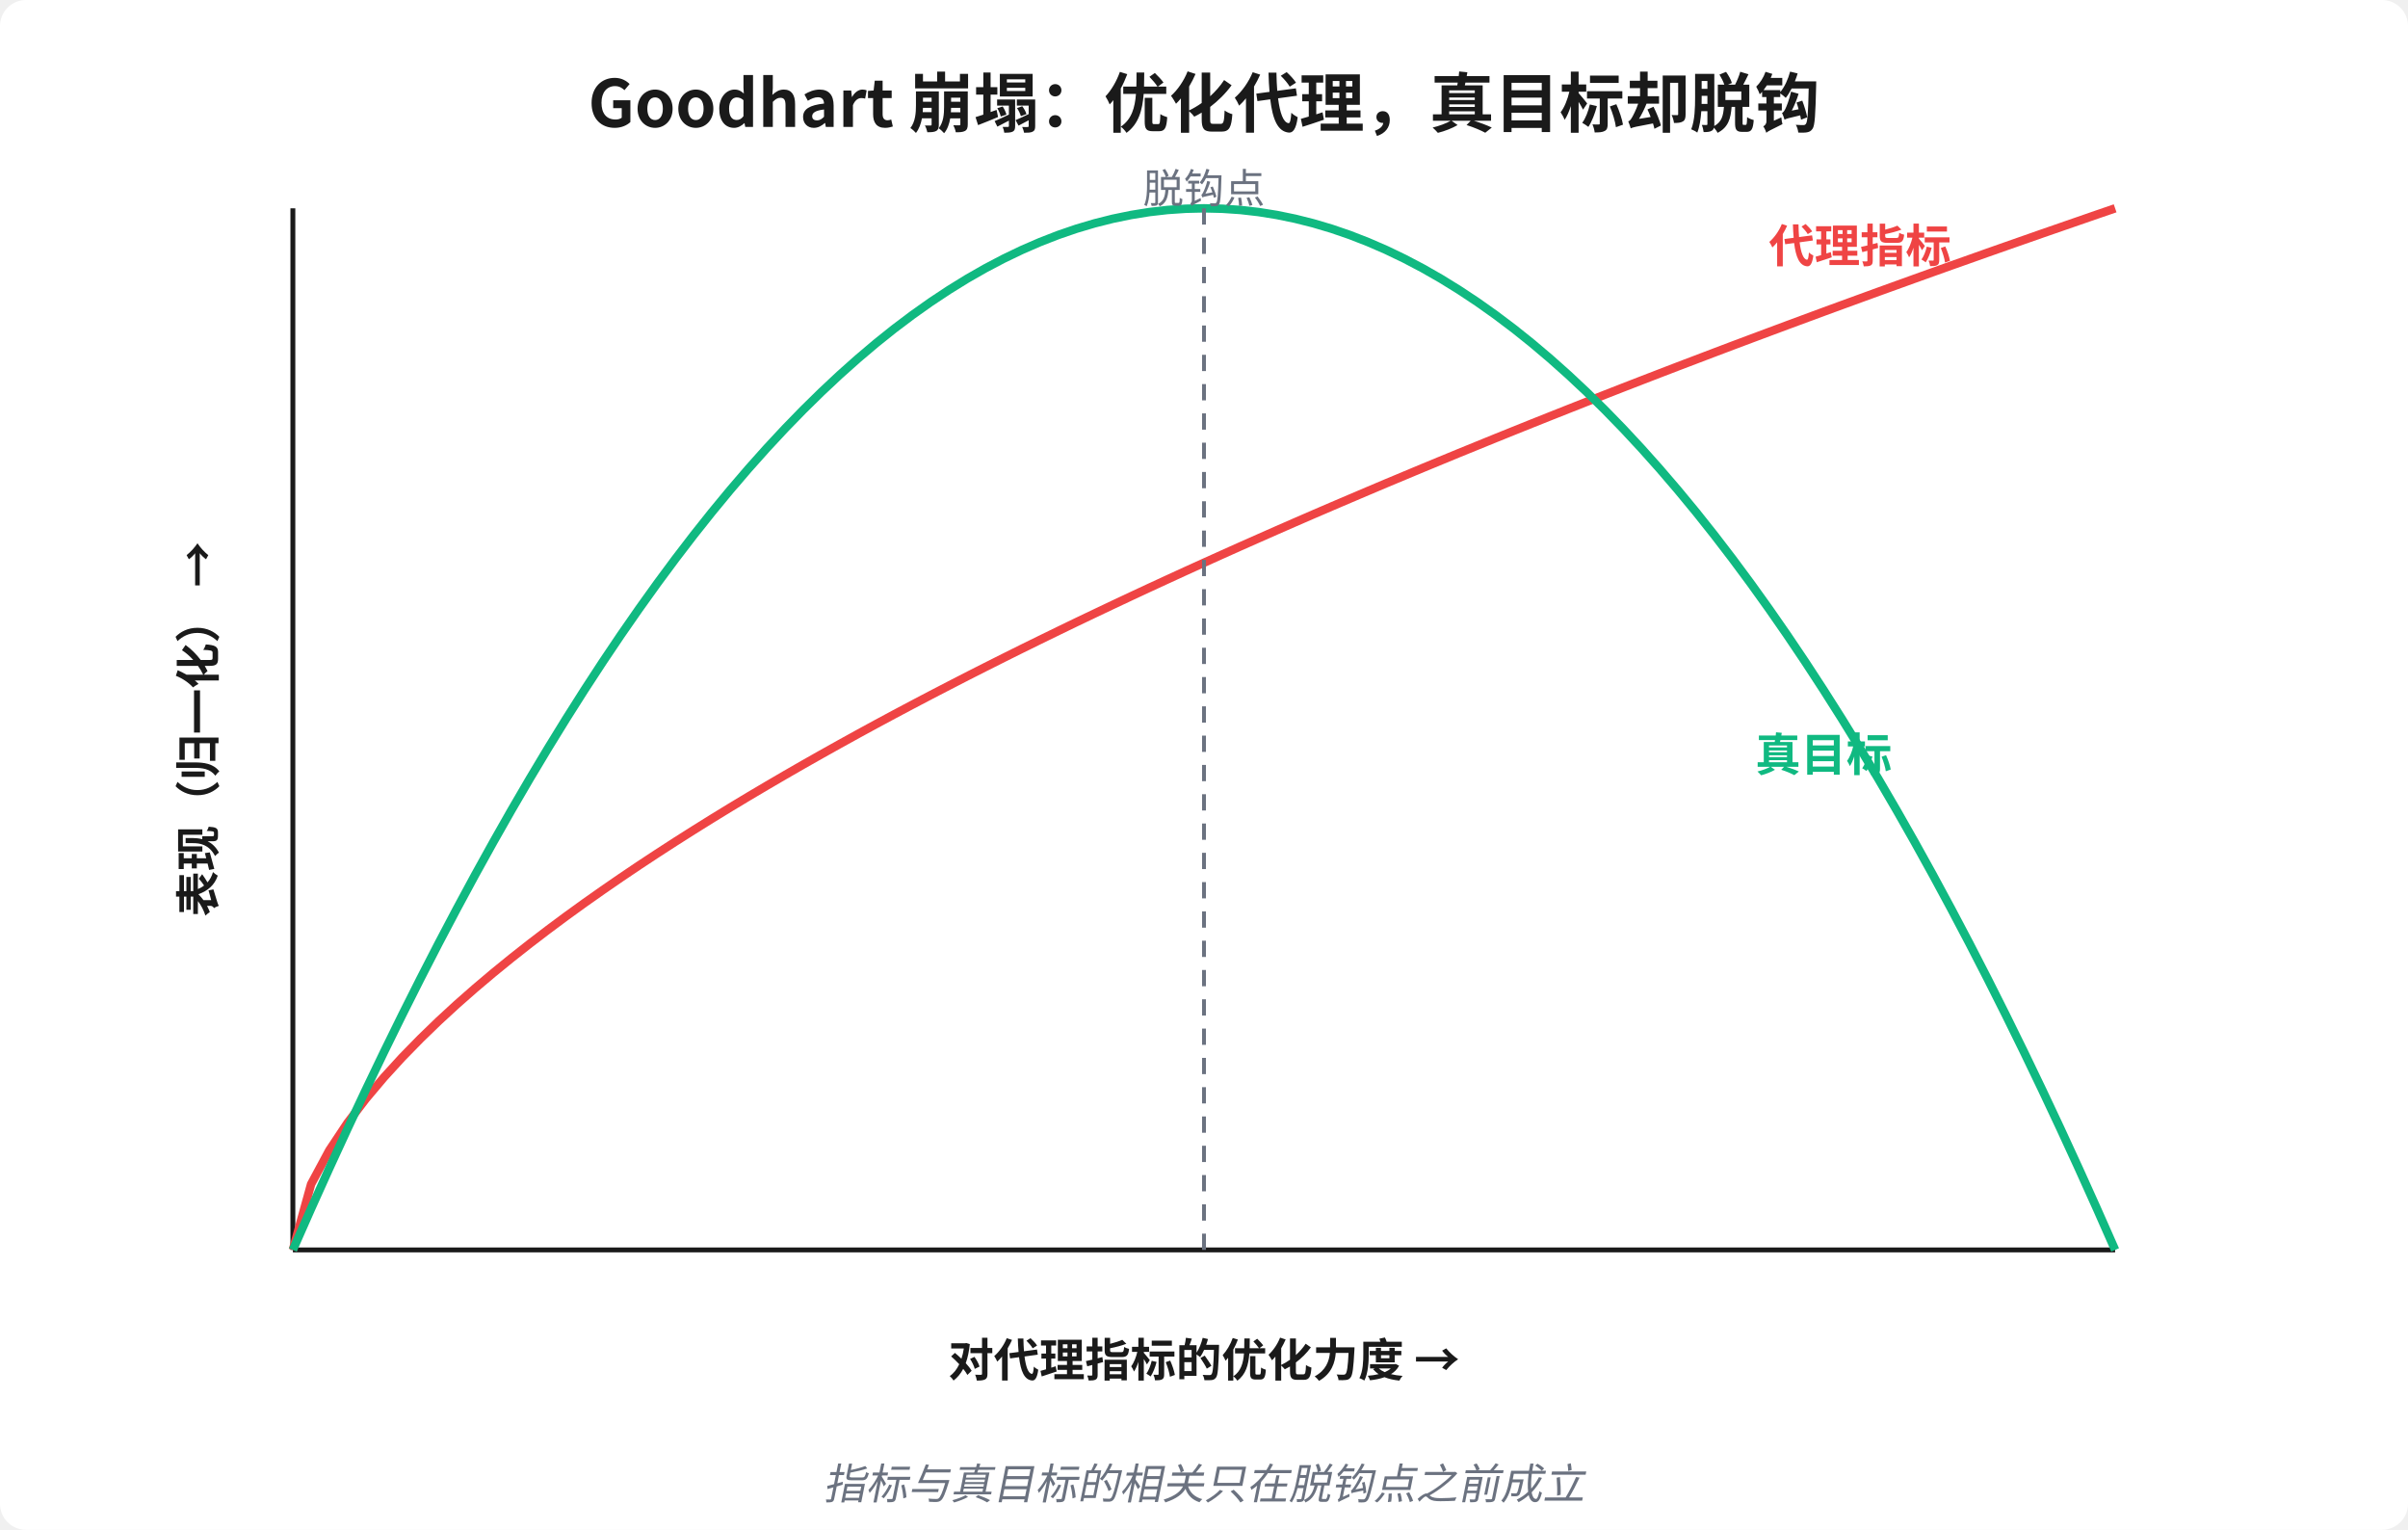
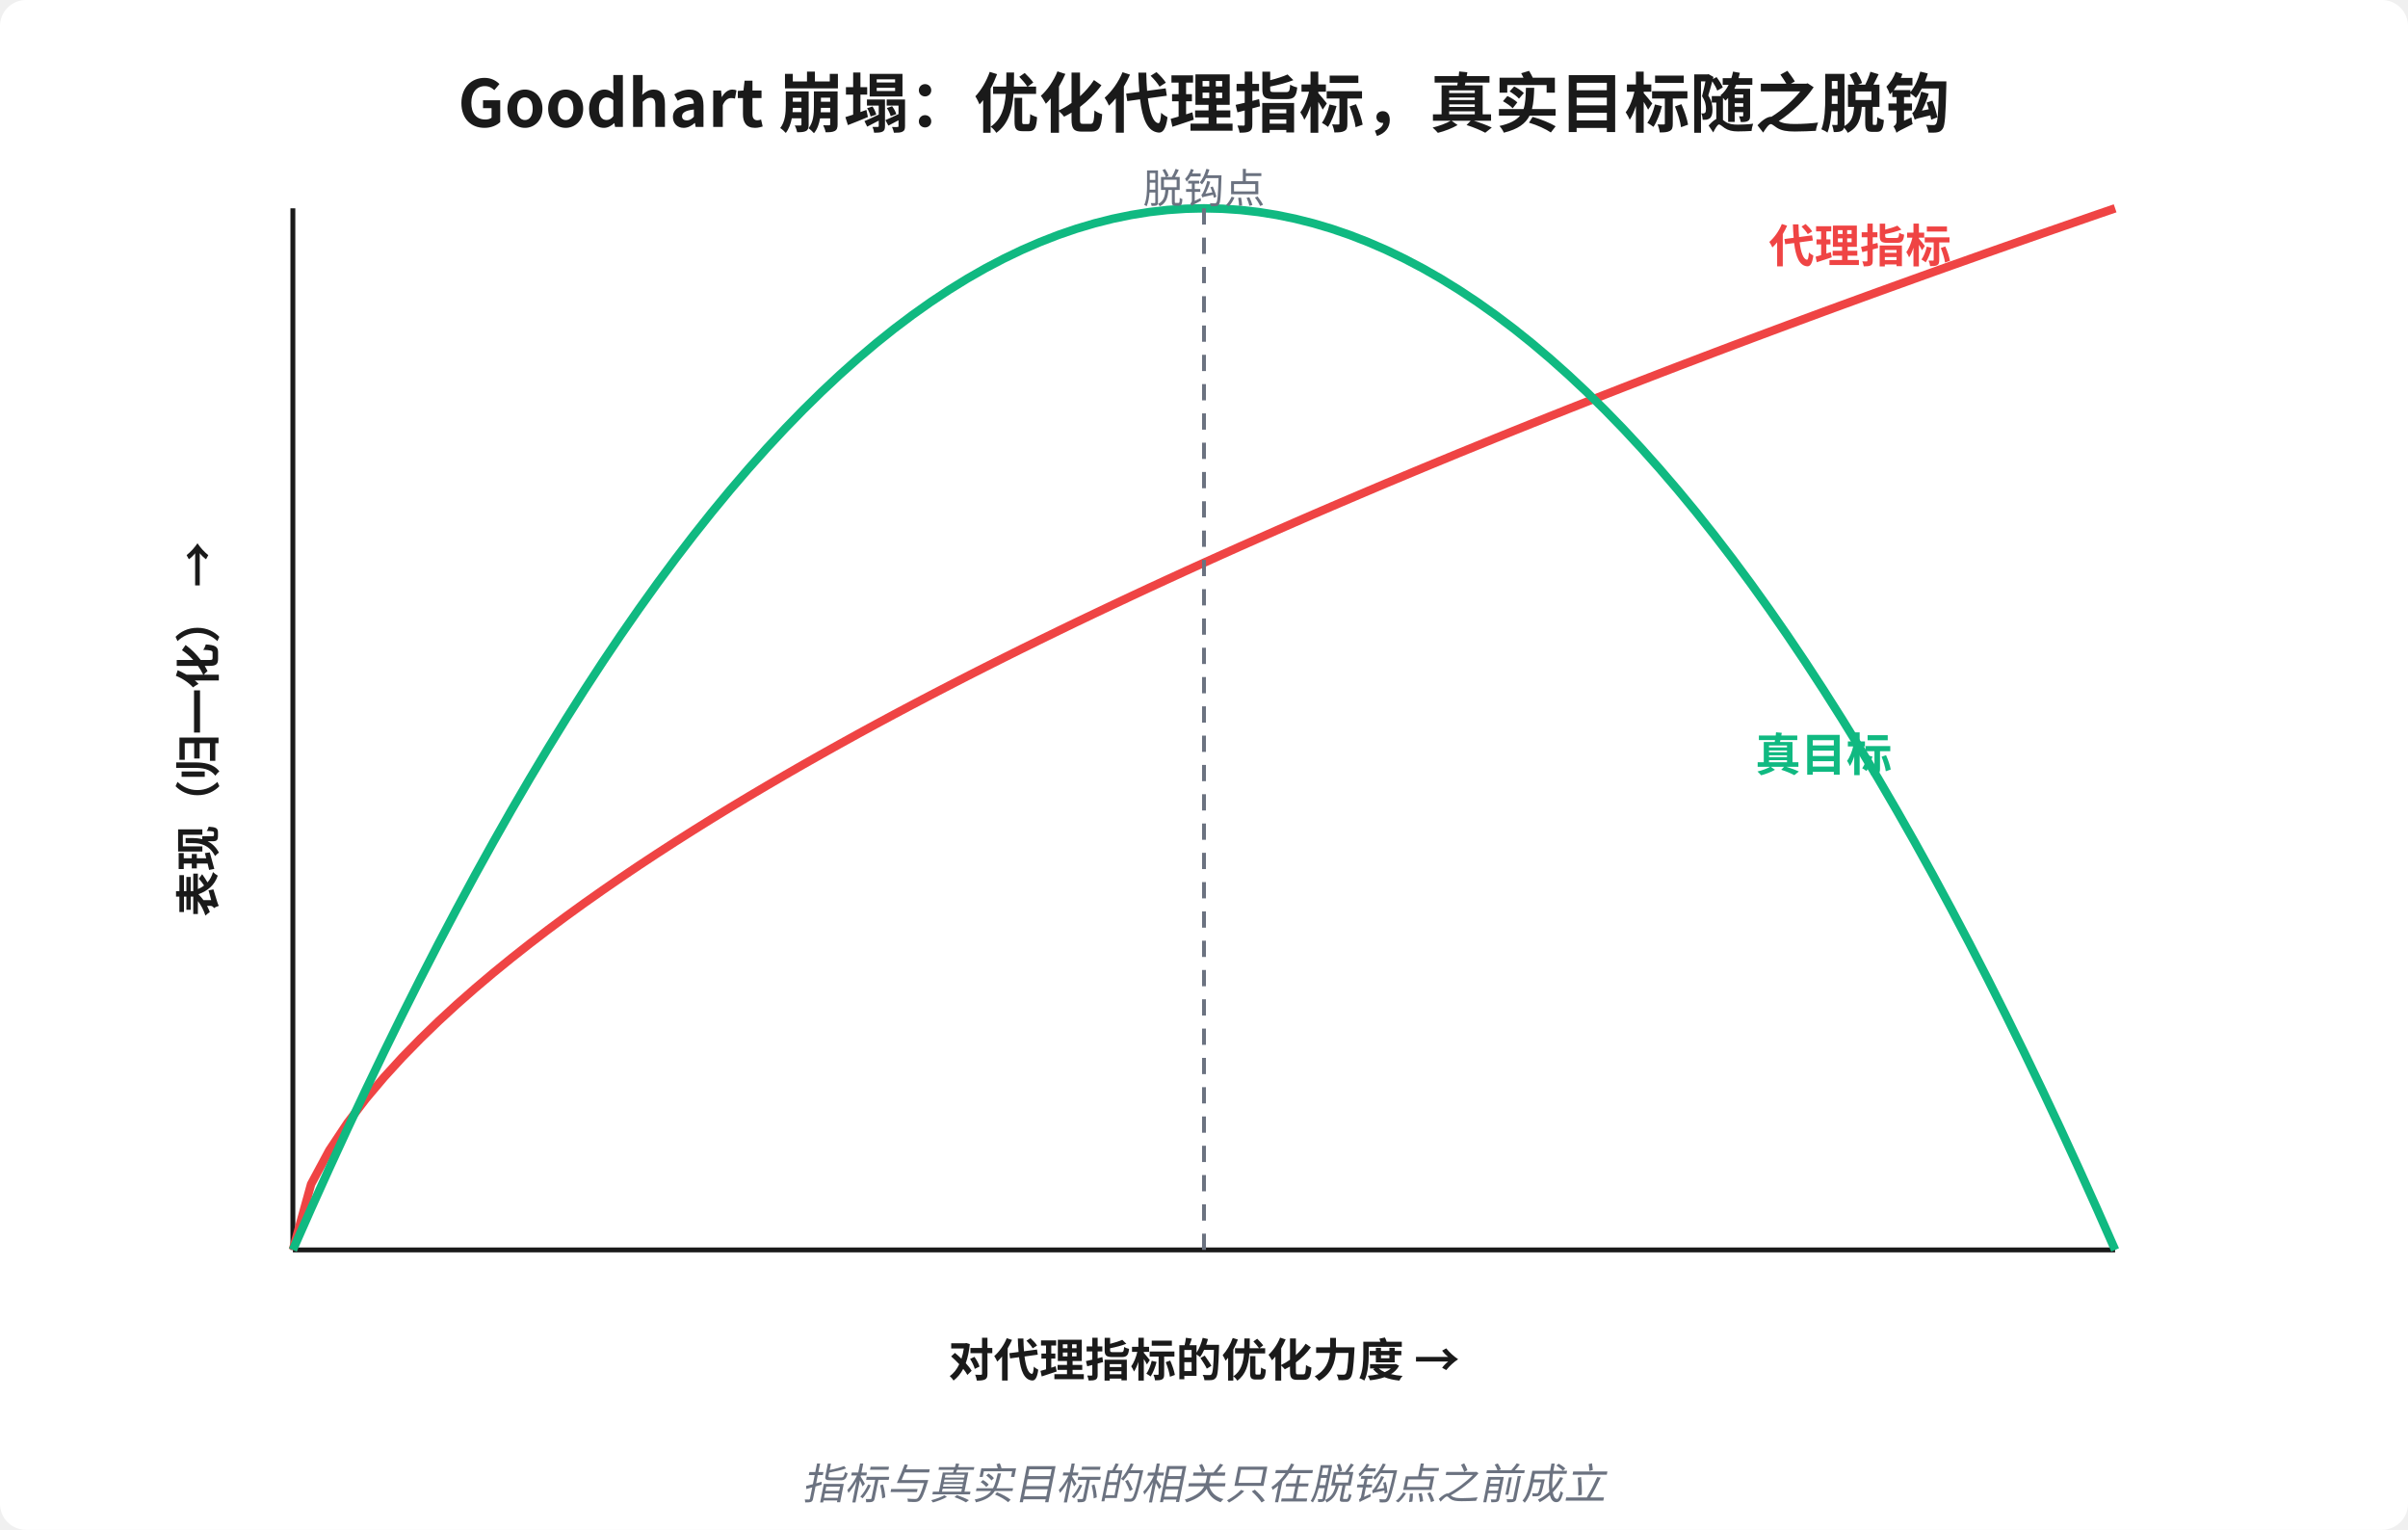
<svg xmlns="http://www.w3.org/2000/svg" width="740" height="470" viewBox="0 0 740 470" font-family="-apple-system, 'PingFang SC', 'Hiragino Sans GB', 'Microsoft YaHei', 'Noto Sans CJK SC', 'Source Han Sans SC', 'Segoe UI', Roboto, Helvetica, Arial, sans-serif">
  <rect x="0.0" y="0.0" width="740.0" height="470.0" rx="8" fill="#ffffff" stroke="none" stroke-width="1.5" opacity="1.0" />
-   <text x="370.0" y="32.0" font-family="-apple-system, 'PingFang SC', 'Hiragino Sans GB', 'Microsoft YaHei', 'Noto Sans CJK SC', 'Source Han Sans SC', 'Segoe UI', Roboto, Helvetica, Arial, sans-serif" font-size="20" font-weight="bold" font-style="normal" fill="#1a1a1a" text-anchor="middle" dominant-baseline="middle">Goodhart 崩塌：优化代理，真目标却脱钩</text>
+   <text x="370.0" y="32.0" font-family="-apple-system, 'PingFang SC', 'Hiragino Sans GB', 'Microsoft YaHei', 'Noto Sans CJK SC', 'Source Han Sans SC', 'Segoe UI', Roboto, Helvetica, Arial, sans-serif" font-size="20" font-weight="bold" font-style="normal" fill="#1a1a1a" text-anchor="middle" dominant-baseline="middle">Goodhart 崩塌：优化代理指标，真实目标随之脱钩</text>
  <line x1="90.0" y1="64.0" x2="90.0" y2="384.0" stroke="#1a1a1a" stroke-width="1.5" />
  <line x1="90.0" y1="384.0" x2="650.0" y2="384.0" stroke="#1a1a1a" stroke-width="1.5" />
  <polyline points="90.00,384.00 95.60,363.81 101.20,353.40 106.80,344.97 112.40,337.61 118.00,330.97 123.60,324.84 129.20,319.11 134.80,313.69 140.40,308.54 146.00,303.62 151.60,298.89 157.20,294.33 162.80,289.92 168.40,285.64 174.00,281.48 179.60,277.43 185.20,273.49 190.80,269.63 196.40,265.86 202.00,262.17 207.60,258.55 213.20,255.00 218.80,251.51 224.40,248.08 230.00,244.71 235.60,241.40 241.20,238.13 246.80,234.91 252.40,231.74 258.00,228.61 263.60,225.52 269.20,222.47 274.80,219.46 280.40,216.49 286.00,213.55 291.60,210.65 297.20,207.77 302.80,204.93 308.40,202.12 314.00,199.33 319.60,196.58 325.20,193.85 330.80,191.14 336.40,188.47 342.00,185.81 347.60,183.18 353.20,180.57 358.80,177.99 364.40,175.42 370.00,172.88 375.60,170.36 381.20,167.85 386.80,165.37 392.40,162.90 398.00,160.45 403.60,158.02 409.20,155.61 414.80,153.22 420.40,150.84 426.00,148.47 431.60,146.13 437.20,143.79 442.80,141.48 448.40,139.17 454.00,136.89 459.60,134.61 465.20,132.35 470.80,130.10 476.40,127.87 482.00,125.65 487.60,123.44 493.20,121.25 498.80,119.06 504.40,116.89 510.00,114.73 515.60,112.58 521.20,110.45 526.80,108.32 532.40,106.20 538.00,104.10 543.60,102.01 549.20,99.92 554.80,97.85 560.40,95.78 566.00,93.73 571.60,91.69 577.20,89.65 582.80,87.63 588.40,85.61 594.00,83.60 599.60,81.60 605.20,79.62 610.80,77.63 616.40,75.66 622.00,73.70 627.60,71.74 633.20,69.80 638.80,67.86 644.40,65.92 650.00,64.00" fill="none" stroke="#ef4444" stroke-width="2.6" />
  <polyline points="90.00,384.00 95.60,371.33 101.20,358.91 106.80,346.75 112.40,334.85 118.00,323.20 123.60,311.81 129.20,300.67 134.80,289.79 140.40,279.17 146.00,268.80 151.60,258.69 157.20,248.83 162.80,239.23 168.40,229.89 174.00,220.80 179.60,211.97 185.20,203.39 190.80,195.07 196.40,187.01 202.00,179.20 207.60,171.65 213.20,164.35 218.80,157.31 224.40,150.53 230.00,144.00 235.60,137.73 241.20,131.71 246.80,125.95 252.40,120.45 258.00,115.20 263.60,110.21 269.20,105.47 274.80,100.99 280.40,96.77 286.00,92.80 291.60,89.09 297.20,85.63 302.80,82.43 308.40,79.49 314.00,76.80 319.60,74.37 325.20,72.19 330.80,70.27 336.40,68.61 342.00,67.20 347.60,66.05 353.20,65.15 358.80,64.51 364.40,64.13 370.00,64.00 375.60,64.13 381.20,64.51 386.80,65.15 392.40,66.05 398.00,67.20 403.60,68.61 409.20,70.27 414.80,72.19 420.40,74.37 426.00,76.80 431.60,79.49 437.20,82.43 442.80,85.63 448.40,89.09 454.00,92.80 459.60,96.77 465.20,100.99 470.80,105.47 476.40,110.21 482.00,115.20 487.60,120.45 493.20,125.95 498.80,131.71 504.40,137.73 510.00,144.00 515.60,150.53 521.20,157.31 526.80,164.35 532.40,171.65 538.00,179.20 543.60,187.01 549.20,195.07 554.80,203.39 560.40,211.97 566.00,220.80 571.60,229.89 577.20,239.23 582.80,248.83 588.40,258.69 594.00,268.80 599.60,279.17 605.20,289.79 610.80,300.67 616.40,311.81 622.00,323.20 627.60,334.85 633.20,346.75 638.80,358.91 644.40,371.33 650.00,384.00" fill="none" stroke="#10b981" stroke-width="2.6" />
  <line x1="370.0" y1="64.0" x2="370.0" y2="384.0" stroke="#6b7280" stroke-width="1.2" stroke-dasharray="5,4" />
  <text x="370.0" y="58.0" font-family="-apple-system, 'PingFang SC', 'Hiragino Sans GB', 'Microsoft YaHei', 'Noto Sans CJK SC', 'Source Han Sans SC', 'Segoe UI', Roboto, Helvetica, Arial, sans-serif" font-size="12.5" font-weight="normal" font-style="normal" fill="#6b7280" text-anchor="middle" dominant-baseline="middle">脱钩点</text>
  <text x="571.6" y="75.7" font-family="-apple-system, 'PingFang SC', 'Hiragino Sans GB', 'Microsoft YaHei', 'Noto Sans CJK SC', 'Source Han Sans SC', 'Segoe UI', Roboto, Helvetica, Arial, sans-serif" font-size="14" font-weight="bold" font-style="normal" fill="#ef4444" text-anchor="middle" dominant-baseline="middle">代理指标</text>
  <text x="560.4" y="232.0" font-family="-apple-system, 'PingFang SC', 'Hiragino Sans GB', 'Microsoft YaHei', 'Noto Sans CJK SC', 'Source Han Sans SC', 'Segoe UI', Roboto, Helvetica, Arial, sans-serif" font-size="14" font-weight="bold" font-style="normal" fill="#10b981" text-anchor="middle" dominant-baseline="middle">真目标</text>
  <text x="370.0" y="418.0" font-family="-apple-system, 'PingFang SC', 'Hiragino Sans GB', 'Microsoft YaHei', 'Noto Sans CJK SC', 'Source Han Sans SC', 'Segoe UI', Roboto, Helvetica, Arial, sans-serif" font-size="14" font-weight="bold" font-style="normal" fill="#1a1a1a" text-anchor="middle" dominant-baseline="middle">对代理指标的优化力度  →</text>
  <text x="66" y="224.0" font-family="-apple-system, 'PingFang SC', 'Hiragino Sans GB', 'Microsoft YaHei', 'Noto Sans CJK SC', 'Source Han Sans SC', 'Segoe UI', Roboto, Helvetica, Arial, sans-serif" font-size="14" font-weight="bold" fill="#1a1a1a" text-anchor="middle" transform="rotate(-90 66 224.0)">表现（归一化）  →</text>
-   <text x="370.0" y="456.0" font-family="-apple-system, 'PingFang SC', 'Hiragino Sans GB', 'Microsoft YaHei', 'Noto Sans CJK SC', 'Source Han Sans SC', 'Segoe UI', Roboto, Helvetica, Arial, sans-serif" font-size="13" font-weight="normal" font-style="italic" fill="#6b7280" text-anchor="middle" dominant-baseline="middle">指标与真目标的相关只在脱钩点之前成立</text>
+   <text x="370.0" y="456.0" font-family="-apple-system, 'PingFang SC', 'Hiragino Sans GB', 'Microsoft YaHei', 'Noto Sans CJK SC', 'Source Han Sans SC', 'Segoe UI', Roboto, Helvetica, Arial, sans-serif" font-size="13" font-weight="normal" font-style="italic" fill="#6b7280" text-anchor="middle" dominant-baseline="middle">指标与真实目标的相关只在脱钩点之前成立</text>
</svg>
